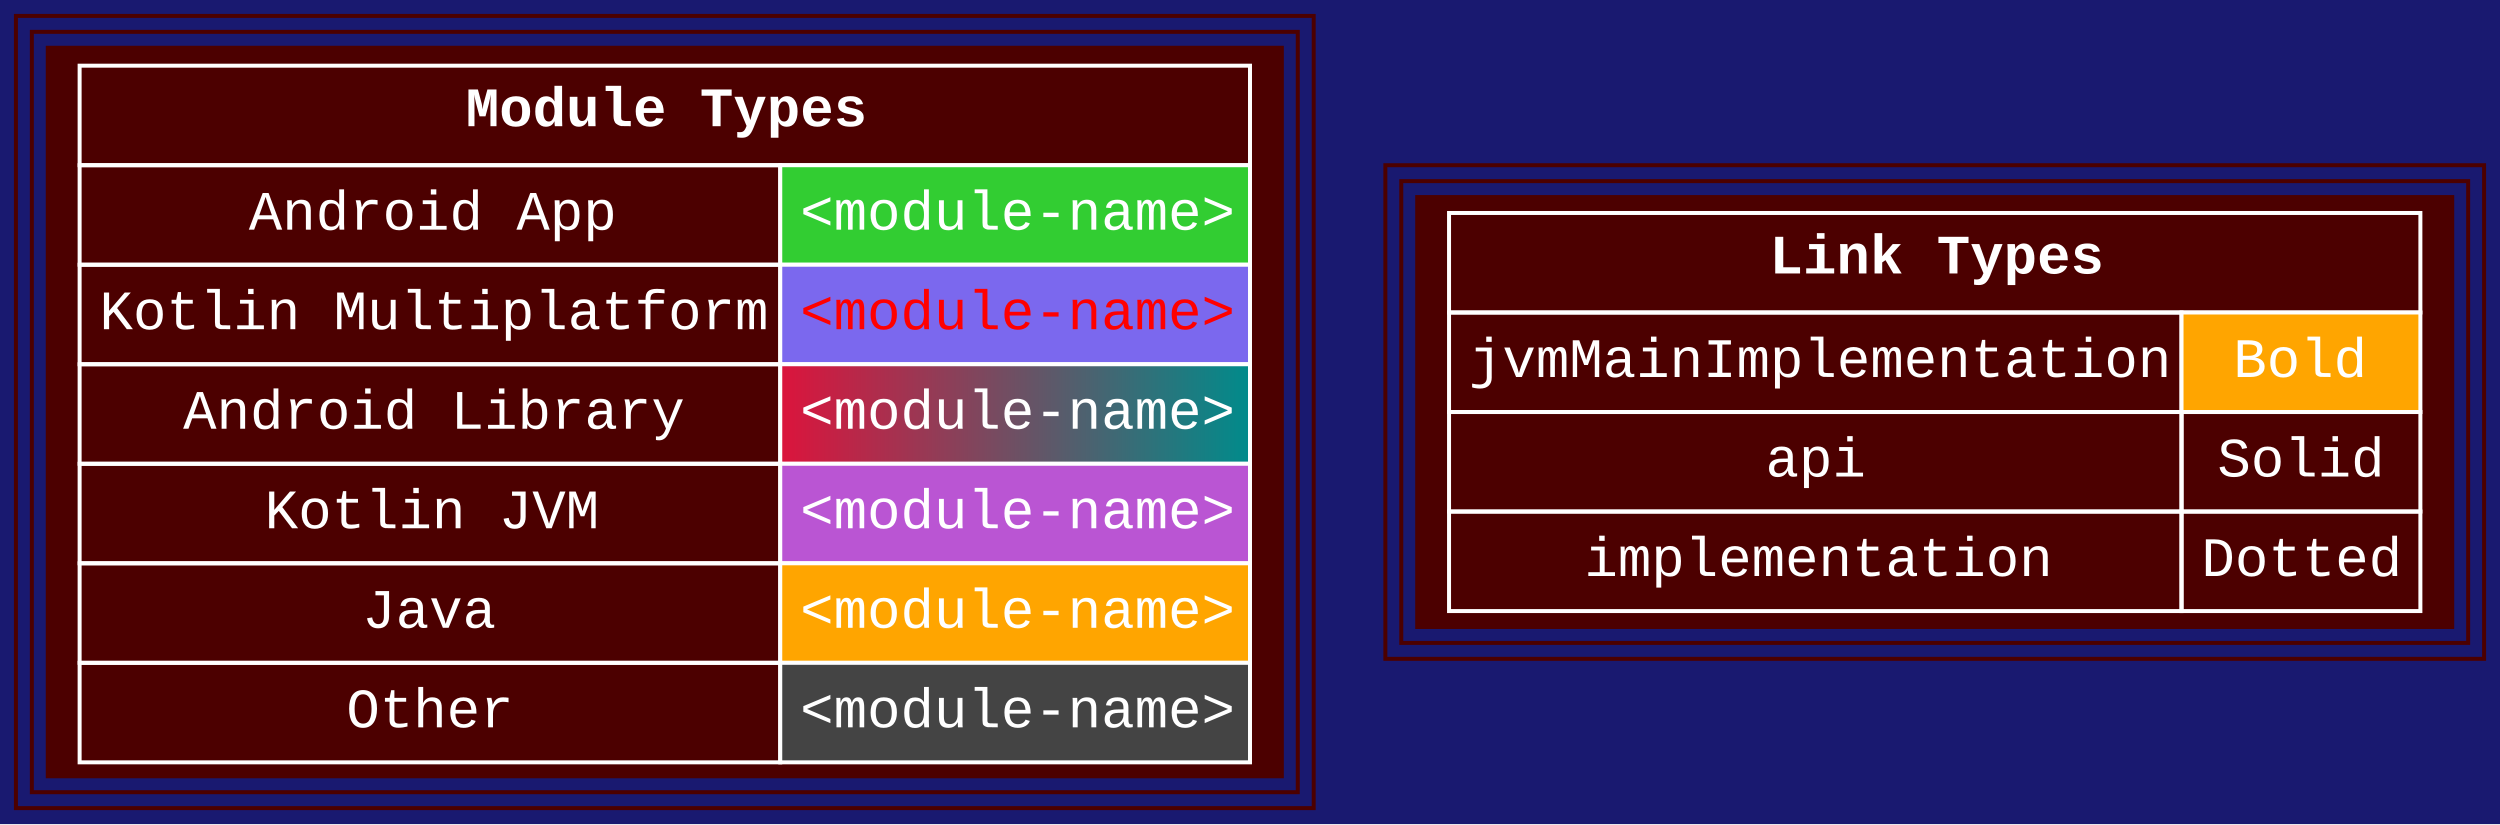
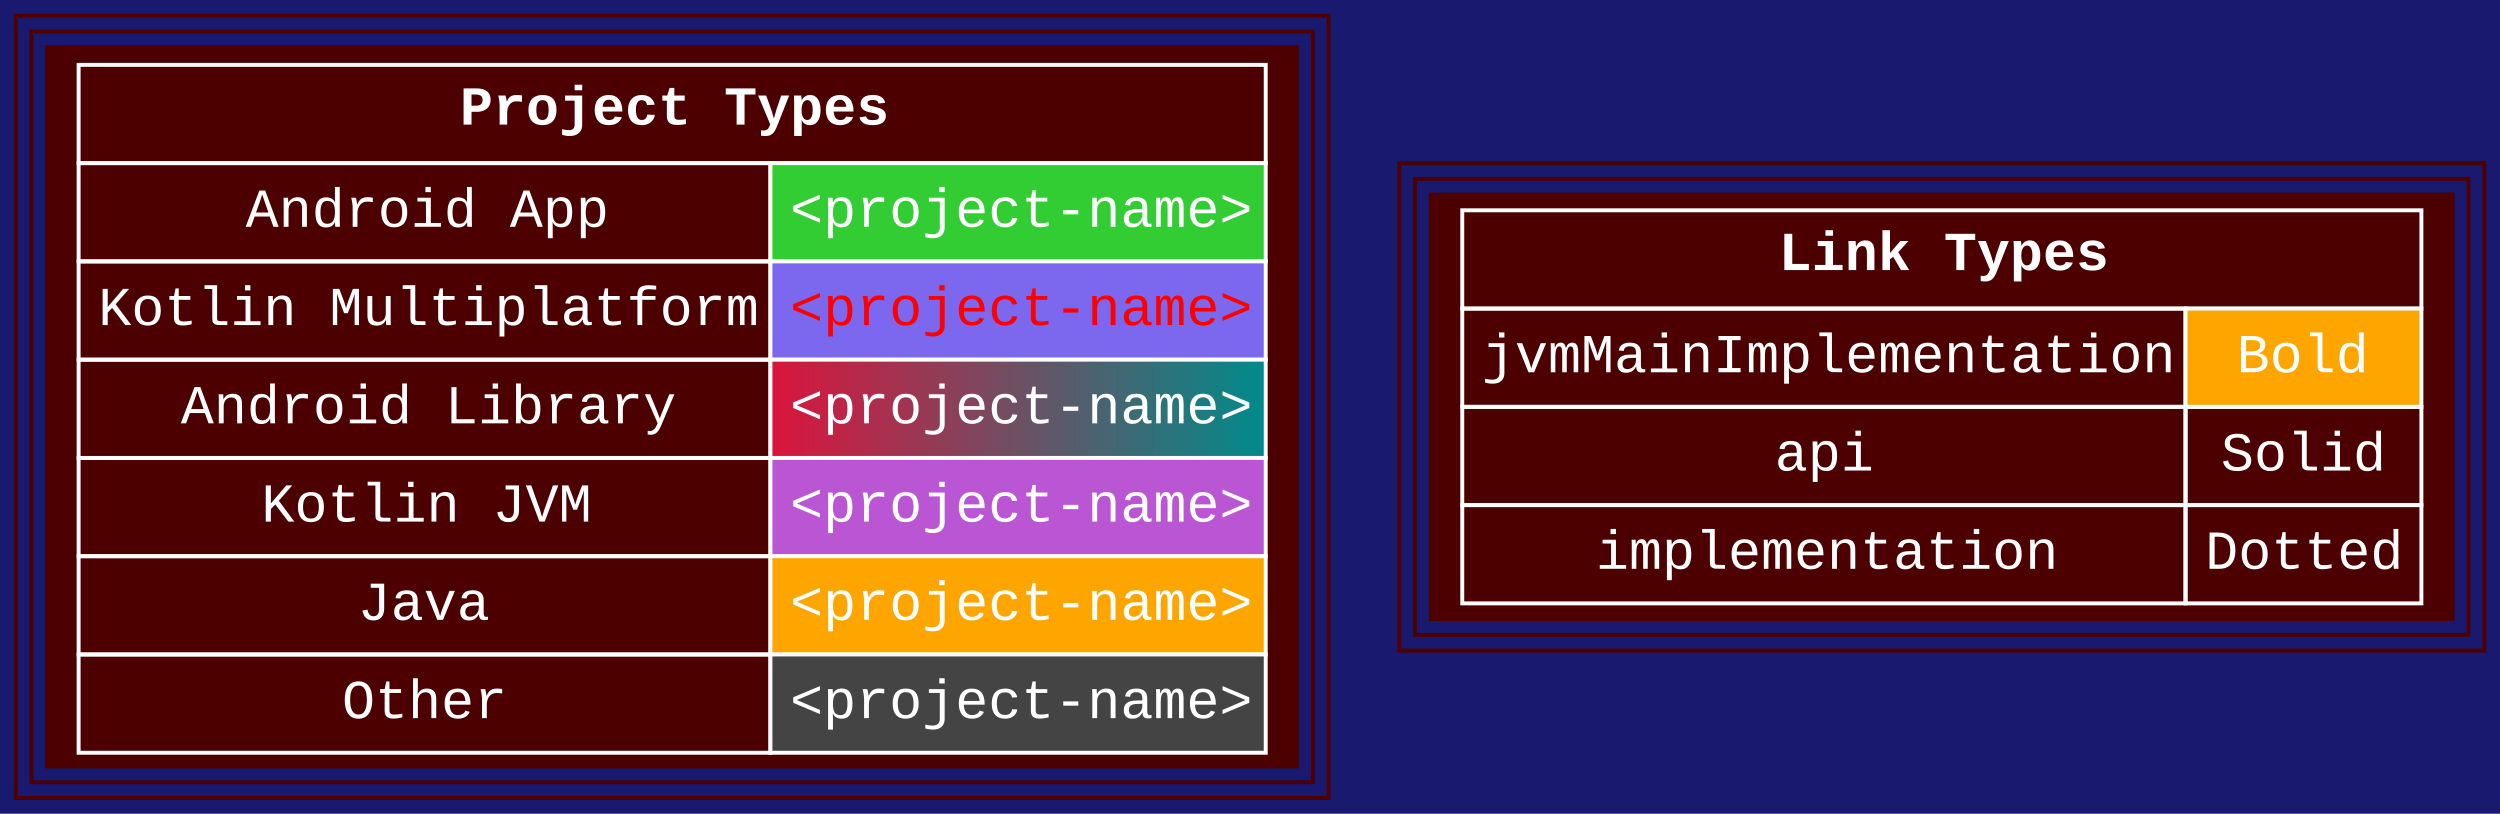
- <svg xmlns="http://www.w3.org/2000/svg" width="628pt" height="207pt" viewBox="0.00 0.00 628.00 207.00">
+ <svg xmlns="http://www.w3.org/2000/svg" width="636pt" height="207pt" viewBox="0.00 0.00 636.00 207.00">
  <g id="graph0" class="graph" transform="scale(1 1) rotate(0) translate(4 203)">
-     <polygon fill="MidnightBlue" stroke="transparent" points="-4,4 -4,-203 624,-203 624,4 -4,4" />
+     <polygon fill="MidnightBlue" stroke="transparent" points="-4,4 -4,-203 632,-203 632,4 -4,4" />
    <g id="node1" class="node">
-       <polygon fill="#4c0000" stroke="#4c0000" points="318,-191 8,-191 8,-8 318,-8 318,-191" />
-       <polygon fill="none" stroke="#4c0000" points="322,-195 4,-195 4,-4 322,-4 322,-195" />
-       <polygon fill="none" stroke="#4c0000" points="326,-199 0,-199 0,0 326,0 326,-199" />
-       <polygon fill="none" stroke="white" points="16,-161.5 16,-186.5 310,-186.5 310,-161.5 16,-161.5" />
-       <text text-anchor="start" x="113" y="-171.3" font-family="Courier New" font-weight="bold" font-size="14.00" fill="white">Module Types</text>
+       <polygon fill="#4c0000" stroke="#4c0000" points="326,-191 8,-191 8,-8 326,-8 326,-191" />
+       <polygon fill="none" stroke="#4c0000" points="330,-195 4,-195 4,-4 330,-4 330,-195" />
+       <polygon fill="none" stroke="#4c0000" points="334,-199 0,-199 0,0 334,0 334,-199" />
+       <polygon fill="none" stroke="white" points="16,-161.5 16,-186.5 318,-186.5 318,-161.5 16,-161.5" />
+       <text text-anchor="start" x="113" y="-171.3" font-family="Courier New" font-weight="bold" font-size="14.00" fill="white">Project Types</text>
      <polygon fill="none" stroke="white" points="16,-136.5 16,-161.5 192,-161.5 192,-136.5 16,-136.5" />
      <text text-anchor="start" x="58.5" y="-145.3" font-family="Courier New" font-size="14.00" fill="white">Android App</text>
-       <polygon fill="limegreen" stroke="transparent" points="192,-136.5 192,-161.5 310,-161.5 310,-136.5 192,-136.5" />
-       <polygon fill="none" stroke="white" points="192,-136.5 192,-161.5 310,-161.5 310,-136.5 192,-136.5" />
-       <text text-anchor="start" x="197" y="-145.3" font-family="Courier New" font-size="14.00" fill="white">&lt;module-name&gt;</text>
+       <polygon fill="limegreen" stroke="transparent" points="192,-136.5 192,-161.5 318,-161.5 318,-136.5 192,-136.5" />
+       <polygon fill="none" stroke="white" points="192,-136.5 192,-161.5 318,-161.5 318,-136.5 192,-136.5" />
+       <text text-anchor="start" x="197" y="-145.3" font-family="Courier New" font-size="14.00" fill="white">&lt;project-name&gt;</text>
      <polygon fill="none" stroke="white" points="16,-111.5 16,-136.5 192,-136.5 192,-111.5 16,-111.5" />
      <text text-anchor="start" x="21" y="-120.3" font-family="Courier New" font-size="14.00" fill="white">Kotlin Multiplatform</text>
-       <polygon fill="mediumslateblue" stroke="transparent" points="192,-111.5 192,-136.5 310,-136.5 310,-111.5 192,-111.5" />
-       <polygon fill="none" stroke="white" points="192,-111.5 192,-136.5 310,-136.5 310,-111.5 192,-111.5" />
-       <text text-anchor="start" x="197" y="-120.3" font-family="Courier New" font-size="14.00" fill="red">&lt;module-name&gt;</text>
+       <polygon fill="mediumslateblue" stroke="transparent" points="192,-111.5 192,-136.5 318,-136.5 318,-111.5 192,-111.5" />
+       <polygon fill="none" stroke="white" points="192,-111.5 192,-136.5 318,-136.5 318,-111.5 192,-111.5" />
+       <text text-anchor="start" x="197" y="-120.3" font-family="Courier New" font-size="14.00" fill="red">&lt;project-name&gt;</text>
      <polygon fill="none" stroke="white" points="16,-86.5 16,-111.5 192,-111.5 192,-86.5 16,-86.5" />
      <text text-anchor="start" x="42" y="-95.3" font-family="Courier New" font-size="14.00" fill="white">Android Library</text>
      <defs>
-         <linearGradient id="l_0" gradientUnits="userSpaceOnUse" x1="192" y1="-99" x2="310" y2="-99">
+         <linearGradient id="l_0" gradientUnits="userSpaceOnUse" x1="192" y1="-99" x2="318" y2="-99">
          <stop offset="0" style="stop-color:crimson;stop-opacity:1.;" />
          <stop offset="1" style="stop-color:#008b8b;stop-opacity:1.;" />
        </linearGradient>
      </defs>
-       <polygon fill="url(#l_0)" stroke="transparent" points="192,-86.5 192,-111.5 310,-111.5 310,-86.5 192,-86.5" />
-       <polygon fill="none" stroke="white" points="192,-86.5 192,-111.5 310,-111.5 310,-86.5 192,-86.5" />
-       <text text-anchor="start" x="197" y="-95.3" font-family="Courier New" font-size="14.00" fill="white">&lt;module-name&gt;</text>
+       <polygon fill="url(#l_0)" stroke="transparent" points="192,-86.5 192,-111.5 318,-111.5 318,-86.5 192,-86.5" />
+       <polygon fill="none" stroke="white" points="192,-86.5 192,-111.5 318,-111.5 318,-86.5 192,-86.5" />
+       <text text-anchor="start" x="197" y="-95.3" font-family="Courier New" font-size="14.00" fill="white">&lt;project-name&gt;</text>
      <polygon fill="none" stroke="white" points="16,-61.5 16,-86.5 192,-86.5 192,-61.5 16,-61.5" />
      <text text-anchor="start" x="62.5" y="-70.3" font-family="Courier New" font-size="14.00" fill="white">Kotlin JVM</text>
-       <polygon fill="mediumorchid" stroke="transparent" points="192,-61.5 192,-86.5 310,-86.5 310,-61.5 192,-61.5" />
-       <polygon fill="none" stroke="white" points="192,-61.5 192,-86.5 310,-86.5 310,-61.5 192,-61.5" />
-       <text text-anchor="start" x="197" y="-70.3" font-family="Courier New" font-size="14.00" fill="white">&lt;module-name&gt;</text>
+       <polygon fill="mediumorchid" stroke="transparent" points="192,-61.5 192,-86.5 318,-86.5 318,-61.5 192,-61.5" />
+       <polygon fill="none" stroke="white" points="192,-61.5 192,-86.5 318,-86.5 318,-61.5 192,-61.5" />
+       <text text-anchor="start" x="197" y="-70.3" font-family="Courier New" font-size="14.00" fill="white">&lt;project-name&gt;</text>
      <polygon fill="none" stroke="white" points="16,-36.5 16,-61.5 192,-61.5 192,-36.5 16,-36.5" />
      <text text-anchor="start" x="87" y="-45.3" font-family="Courier New" font-size="14.00" fill="white">Java</text>
-       <polygon fill="orange" stroke="transparent" points="192,-36.5 192,-61.5 310,-61.5 310,-36.5 192,-36.5" />
-       <polygon fill="none" stroke="white" points="192,-36.5 192,-61.5 310,-61.5 310,-36.5 192,-36.5" />
-       <text text-anchor="start" x="197" y="-45.3" font-family="Courier New" font-size="14.00" fill="white">&lt;module-name&gt;</text>
+       <polygon fill="orange" stroke="transparent" points="192,-36.5 192,-61.5 318,-61.5 318,-36.5 192,-36.5" />
+       <polygon fill="none" stroke="white" points="192,-36.5 192,-61.5 318,-61.5 318,-36.5 192,-36.5" />
+       <text text-anchor="start" x="197" y="-45.3" font-family="Courier New" font-size="14.00" fill="white">&lt;project-name&gt;</text>
      <polygon fill="none" stroke="white" points="16,-11.5 16,-36.5 192,-36.5 192,-11.5 16,-11.5" />
      <text text-anchor="start" x="83" y="-20.3" font-family="Courier New" font-size="14.00" fill="white">Other</text>
-       <polygon fill="#444444" stroke="transparent" points="192,-11.5 192,-36.5 310,-36.5 310,-11.5 192,-11.5" />
-       <polygon fill="none" stroke="white" points="192,-11.5 192,-36.5 310,-36.5 310,-11.5 192,-11.5" />
-       <text text-anchor="start" x="197" y="-20.3" font-family="Courier New" font-size="14.00" fill="white">&lt;module-name&gt;</text>
+       <polygon fill="#444444" stroke="transparent" points="192,-11.5 192,-36.5 318,-36.5 318,-11.5 192,-11.5" />
+       <polygon fill="none" stroke="white" points="192,-11.5 192,-36.5 318,-36.5 318,-11.5 192,-11.5" />
+       <text text-anchor="start" x="197" y="-20.3" font-family="Courier New" font-size="14.00" fill="white">&lt;project-name&gt;</text>
    </g>
    <g id="node2" class="node">
-       <polygon fill="#4c0000" stroke="#4c0000" points="612,-153.5 352,-153.5 352,-45.5 612,-45.5 612,-153.5" />
-       <polygon fill="none" stroke="#4c0000" points="616,-157.5 348,-157.5 348,-41.5 616,-41.5 616,-157.5" />
-       <polygon fill="none" stroke="#4c0000" points="620,-161.5 344,-161.5 344,-37.5 620,-37.5 620,-161.5" />
-       <polygon fill="none" stroke="white" points="360,-124.5 360,-149.5 604,-149.5 604,-124.5 360,-124.5" />
-       <text text-anchor="start" x="440.5" y="-134.3" font-family="Courier New" font-weight="bold" font-size="14.00" fill="white">Link Types</text>
-       <polygon fill="none" stroke="white" points="360,-99.5 360,-124.5 544,-124.5 544,-99.5 360,-99.5" />
-       <text text-anchor="start" x="365" y="-108.3" font-family="Courier New" font-size="14.00" fill="white">jvmMainImplementation</text>
-       <polygon fill="orange" stroke="transparent" points="544,-99.5 544,-124.5 604,-124.5 604,-99.5 544,-99.5" />
-       <polygon fill="none" stroke="white" points="544,-99.5 544,-124.5 604,-124.5 604,-99.5 544,-99.5" />
-       <text text-anchor="start" x="557" y="-108.3" font-family="Courier New" font-size="14.00" fill="white">Bold</text>
-       <polygon fill="none" stroke="white" points="360,-74.5 360,-99.5 544,-99.5 544,-74.5 360,-74.5" />
-       <text text-anchor="start" x="439.5" y="-83.3" font-family="Courier New" font-size="14.00" fill="white">api</text>
-       <polygon fill="none" stroke="white" points="544,-74.5 544,-99.5 604,-99.5 604,-74.5 544,-74.5" />
-       <text text-anchor="start" x="553" y="-83.3" font-family="Courier New" font-size="14.00" fill="white">Solid</text>
-       <polygon fill="none" stroke="white" points="360,-49.5 360,-74.5 544,-74.5 544,-49.5 360,-49.5" />
-       <text text-anchor="start" x="394" y="-58.3" font-family="Courier New" font-size="14.00" fill="white">implementation</text>
-       <polygon fill="none" stroke="white" points="544,-49.5 544,-74.5 604,-74.5 604,-49.5 544,-49.5" />
-       <text text-anchor="start" x="549" y="-58.3" font-family="Courier New" font-size="14.00" fill="white">Dotted</text>
+       <polygon fill="#4c0000" stroke="#4c0000" points="620,-153.5 360,-153.5 360,-45.5 620,-45.5 620,-153.5" />
+       <polygon fill="none" stroke="#4c0000" points="624,-157.5 356,-157.5 356,-41.5 624,-41.5 624,-157.5" />
+       <polygon fill="none" stroke="#4c0000" points="628,-161.5 352,-161.5 352,-37.5 628,-37.5 628,-161.5" />
+       <polygon fill="none" stroke="white" points="368,-124.5 368,-149.5 612,-149.5 612,-124.5 368,-124.5" />
+       <text text-anchor="start" x="448.5" y="-134.3" font-family="Courier New" font-weight="bold" font-size="14.00" fill="white">Link Types</text>
+       <polygon fill="none" stroke="white" points="368,-99.5 368,-124.5 552,-124.5 552,-99.5 368,-99.5" />
+       <text text-anchor="start" x="373" y="-108.3" font-family="Courier New" font-size="14.00" fill="white">jvmMainImplementation</text>
+       <polygon fill="orange" stroke="transparent" points="552,-99.5 552,-124.5 612,-124.5 612,-99.5 552,-99.5" />
+       <polygon fill="none" stroke="white" points="552,-99.5 552,-124.5 612,-124.5 612,-99.5 552,-99.5" />
+       <text text-anchor="start" x="565" y="-108.3" font-family="Courier New" font-size="14.00" fill="white">Bold</text>
+       <polygon fill="none" stroke="white" points="368,-74.5 368,-99.5 552,-99.5 552,-74.5 368,-74.5" />
+       <text text-anchor="start" x="447.5" y="-83.3" font-family="Courier New" font-size="14.00" fill="white">api</text>
+       <polygon fill="none" stroke="white" points="552,-74.5 552,-99.5 612,-99.5 612,-74.5 552,-74.5" />
+       <text text-anchor="start" x="561" y="-83.3" font-family="Courier New" font-size="14.00" fill="white">Solid</text>
+       <polygon fill="none" stroke="white" points="368,-49.5 368,-74.5 552,-74.5 552,-49.5 368,-49.5" />
+       <text text-anchor="start" x="402" y="-58.3" font-family="Courier New" font-size="14.00" fill="white">implementation</text>
+       <polygon fill="none" stroke="white" points="552,-49.5 552,-74.5 612,-74.5 612,-49.5 552,-49.5" />
+       <text text-anchor="start" x="557" y="-58.3" font-family="Courier New" font-size="14.00" fill="white">Dotted</text>
    </g>
  </g>
</svg>
